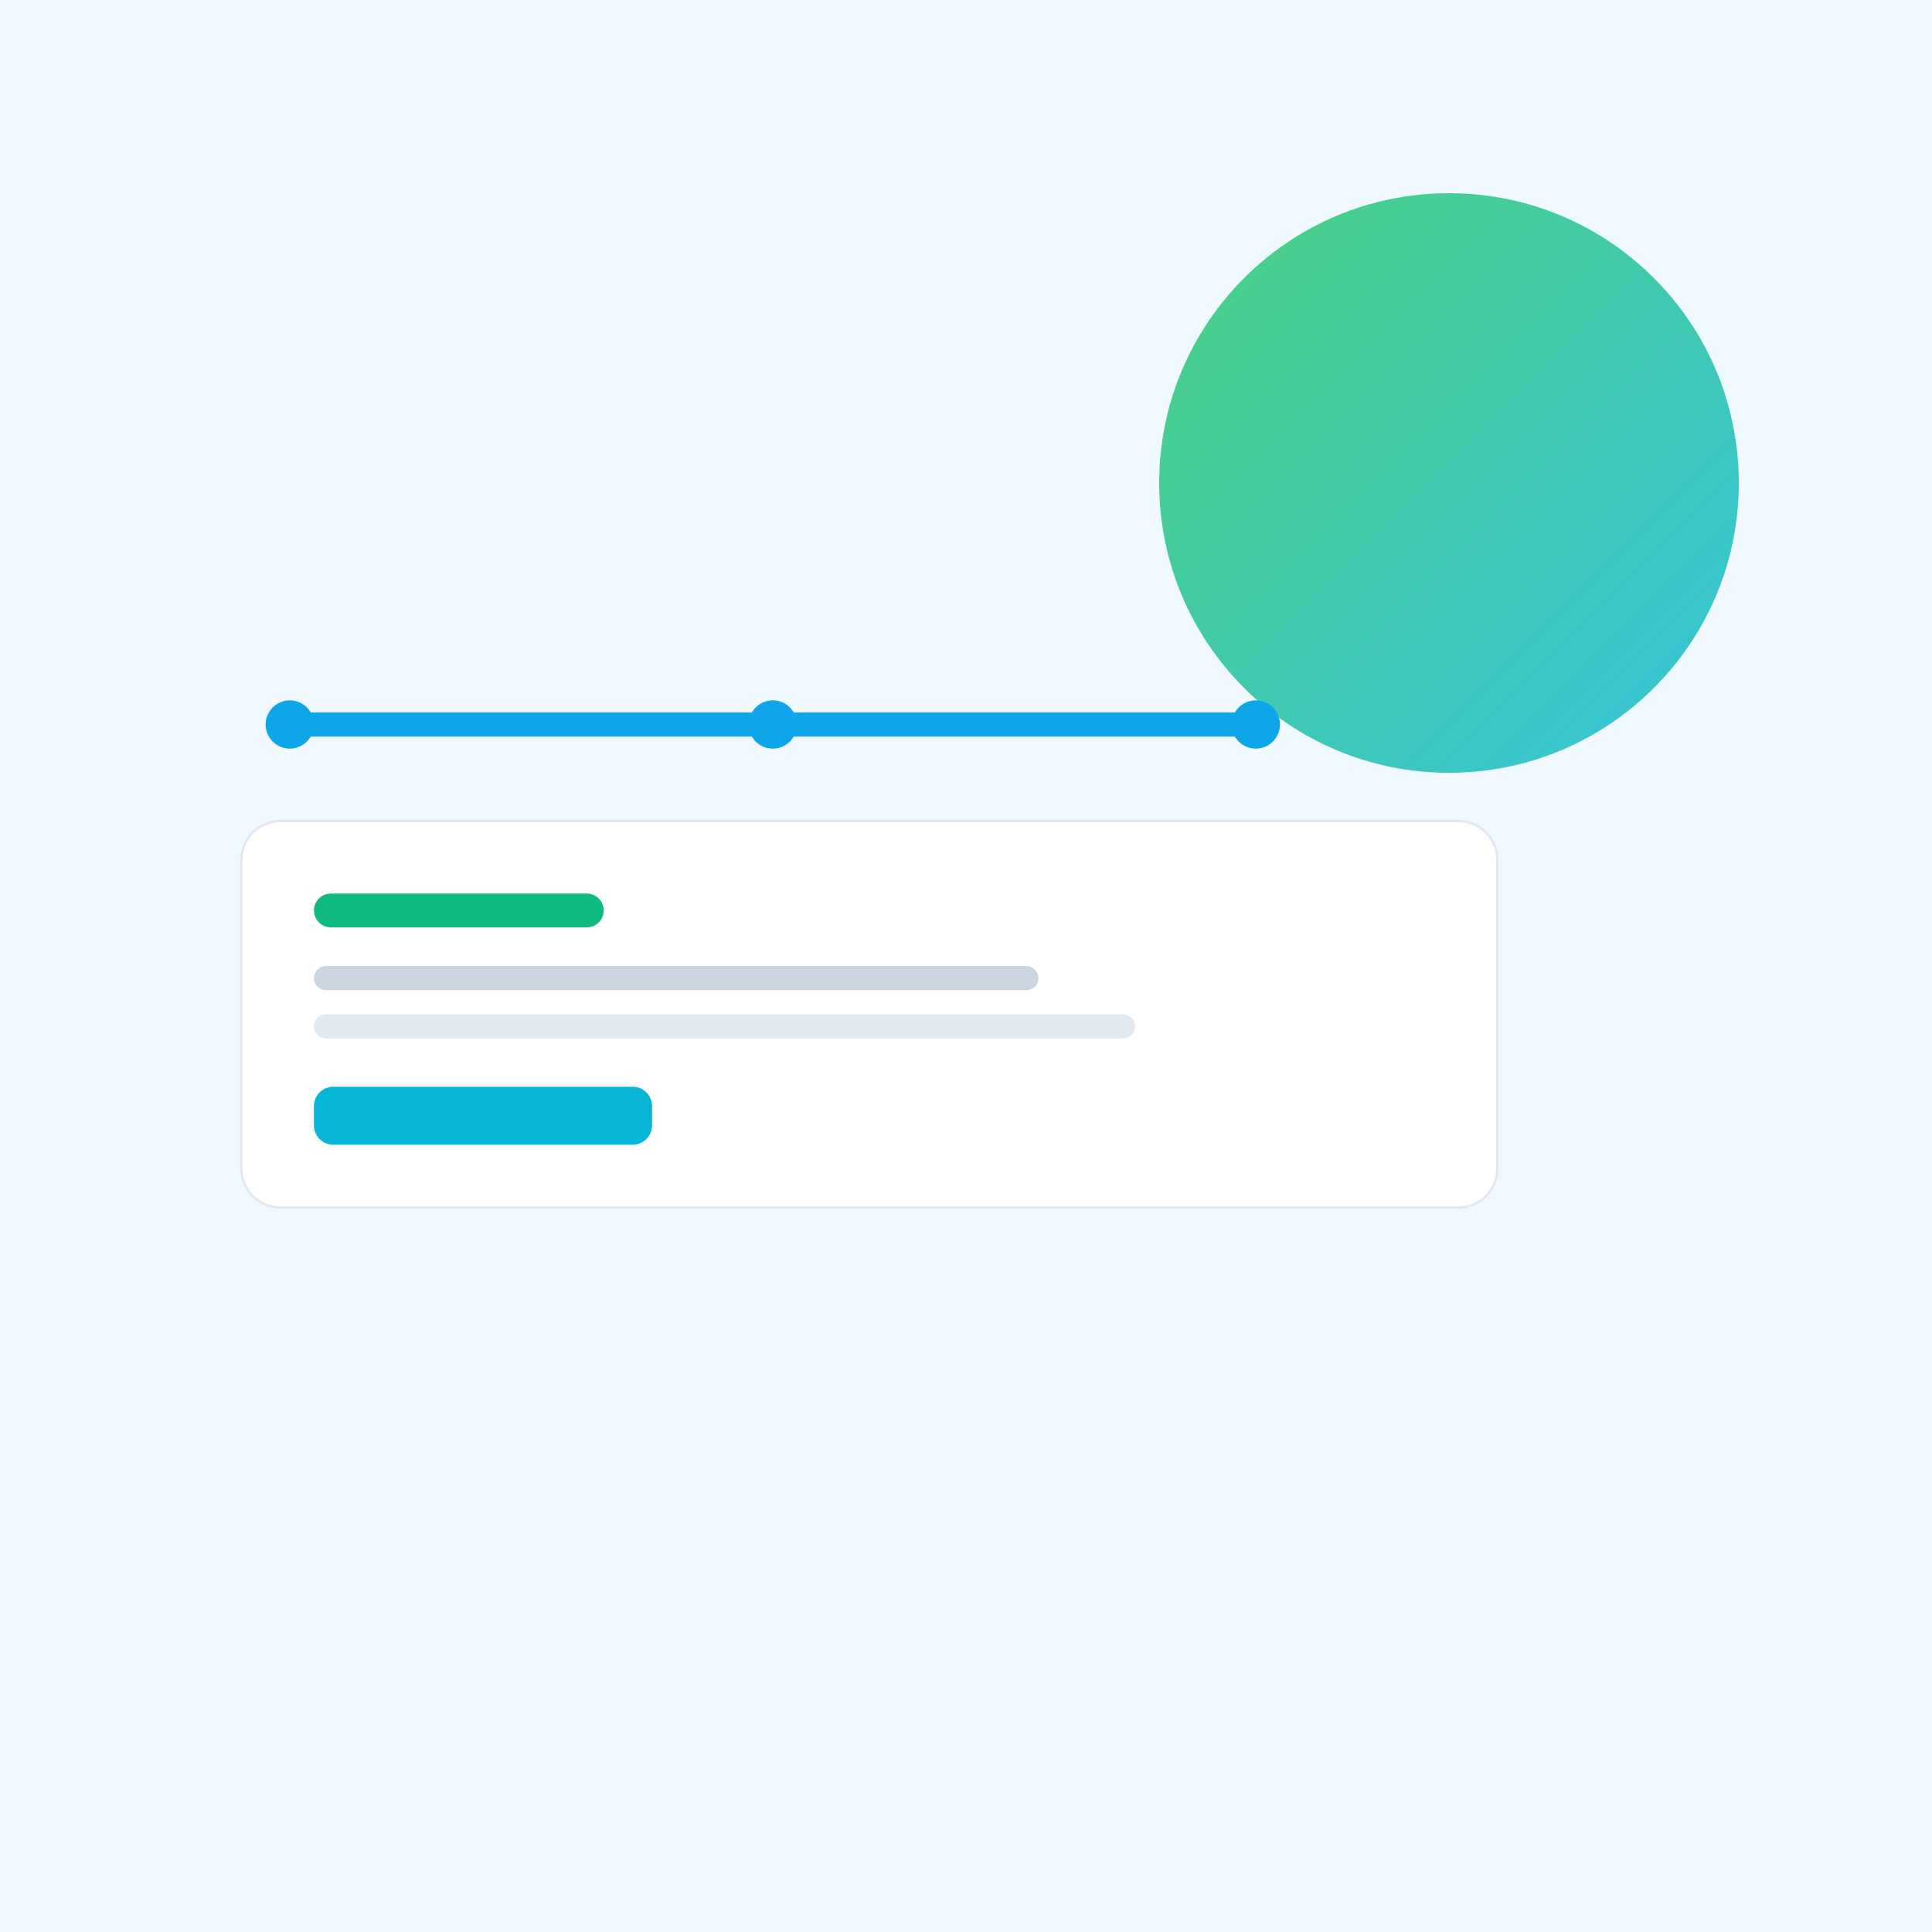
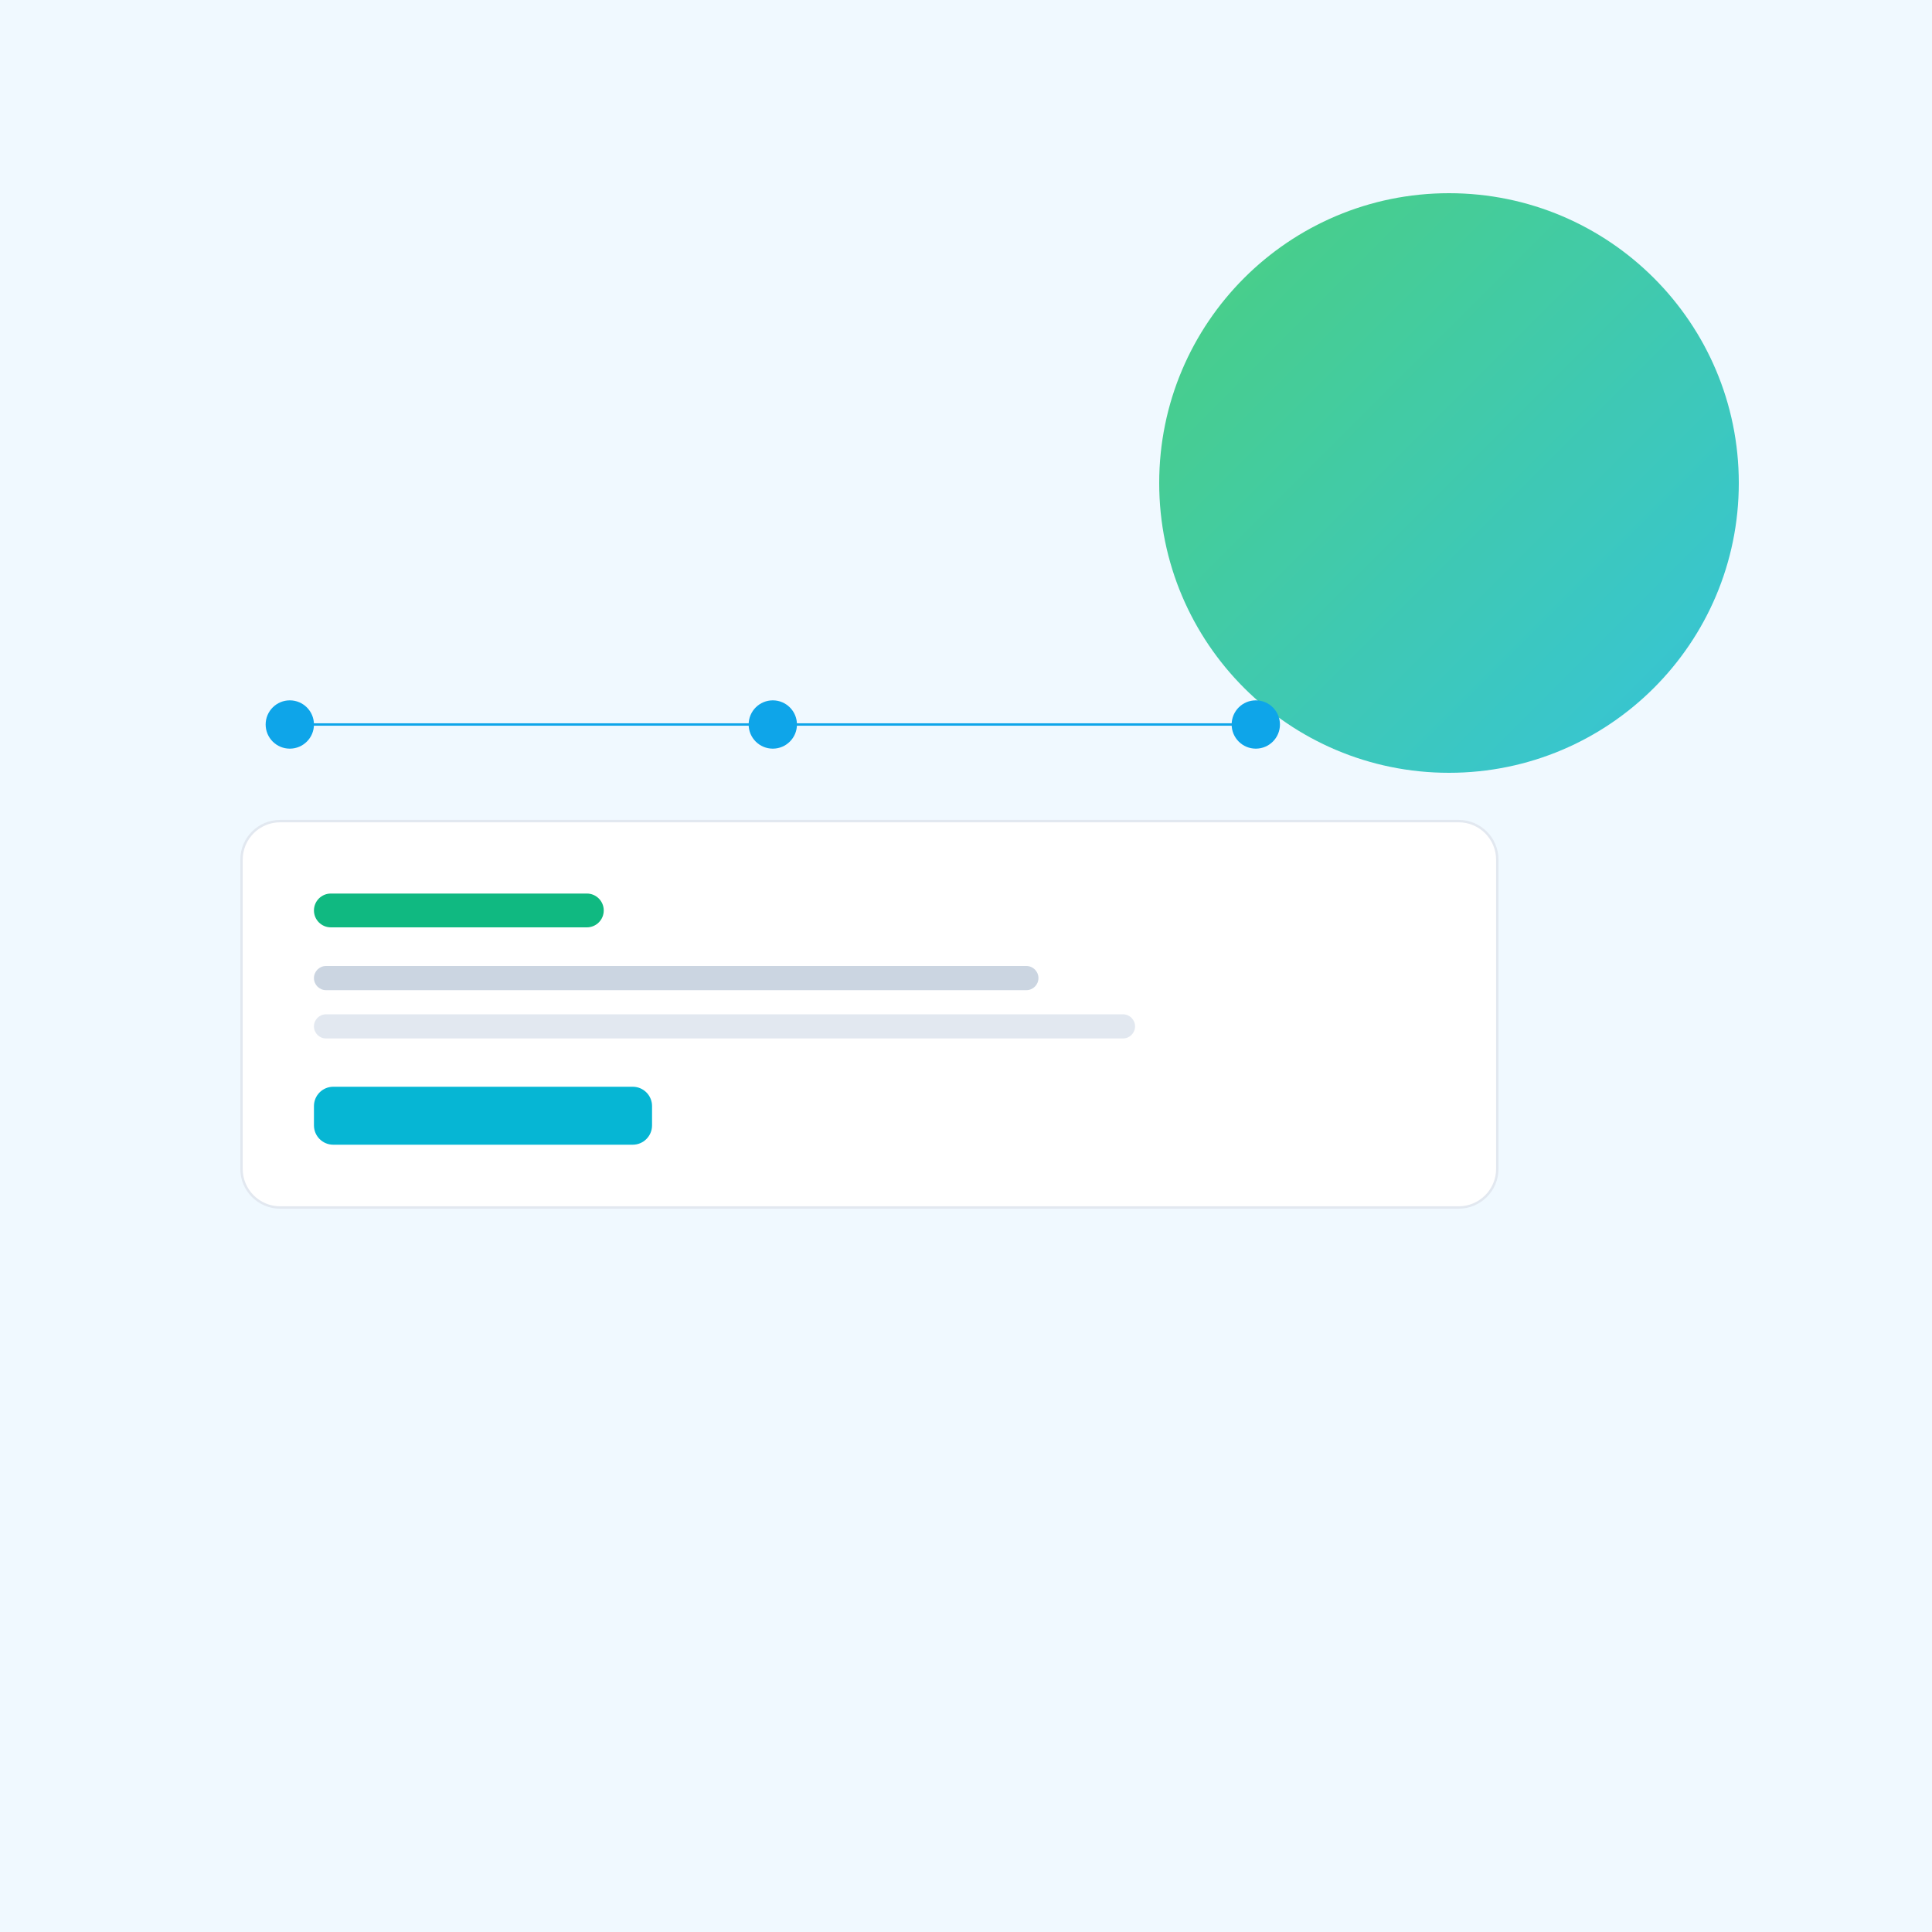
<svg xmlns="http://www.w3.org/2000/svg" viewBox="0 0 800 800" role="img" aria-label="Flow illustration">
  <defs>
    <linearGradient id="fA" x1="0" y1="0" x2="1" y2="1">
      <stop offset="0%" stop-color="#22c55e" />
      <stop offset="100%" stop-color="#06b6d4" />
    </linearGradient>
  </defs>
  <rect width="100%" height="100%" fill="#f0f9ff" />
  <circle cx="600" cy="200" r="120" fill="url(#fA)" opacity="0.8" />
-   <path d="M120 300 H520" stroke="#0ea5e9" stroke-width="10" stroke-linecap="round" />
+   <path d="M120 300 H520" stroke="#0ea5e9" strokeWidth="10" strokeLinecap="round" />
  <circle cx="120" cy="300" r="10" fill="#0ea5e9" />
  <circle cx="320" cy="300" r="10" fill="#0ea5e9" />
  <circle cx="520" cy="300" r="10" fill="#0ea5e9" />
  <rect x="100" y="340" width="520" height="160" rx="16" fill="#ffffff" stroke="#e2e8f0" />
  <rect x="130" y="370" width="120" height="14" rx="7" fill="#10b981" />
  <rect x="130" y="400" width="300" height="10" rx="5" fill="#cbd5e1" />
  <rect x="130" y="420" width="340" height="10" rx="5" fill="#e2e8f0" />
  <rect x="130" y="450" width="140" height="24" rx="8" fill="#06b6d4" />
</svg>
